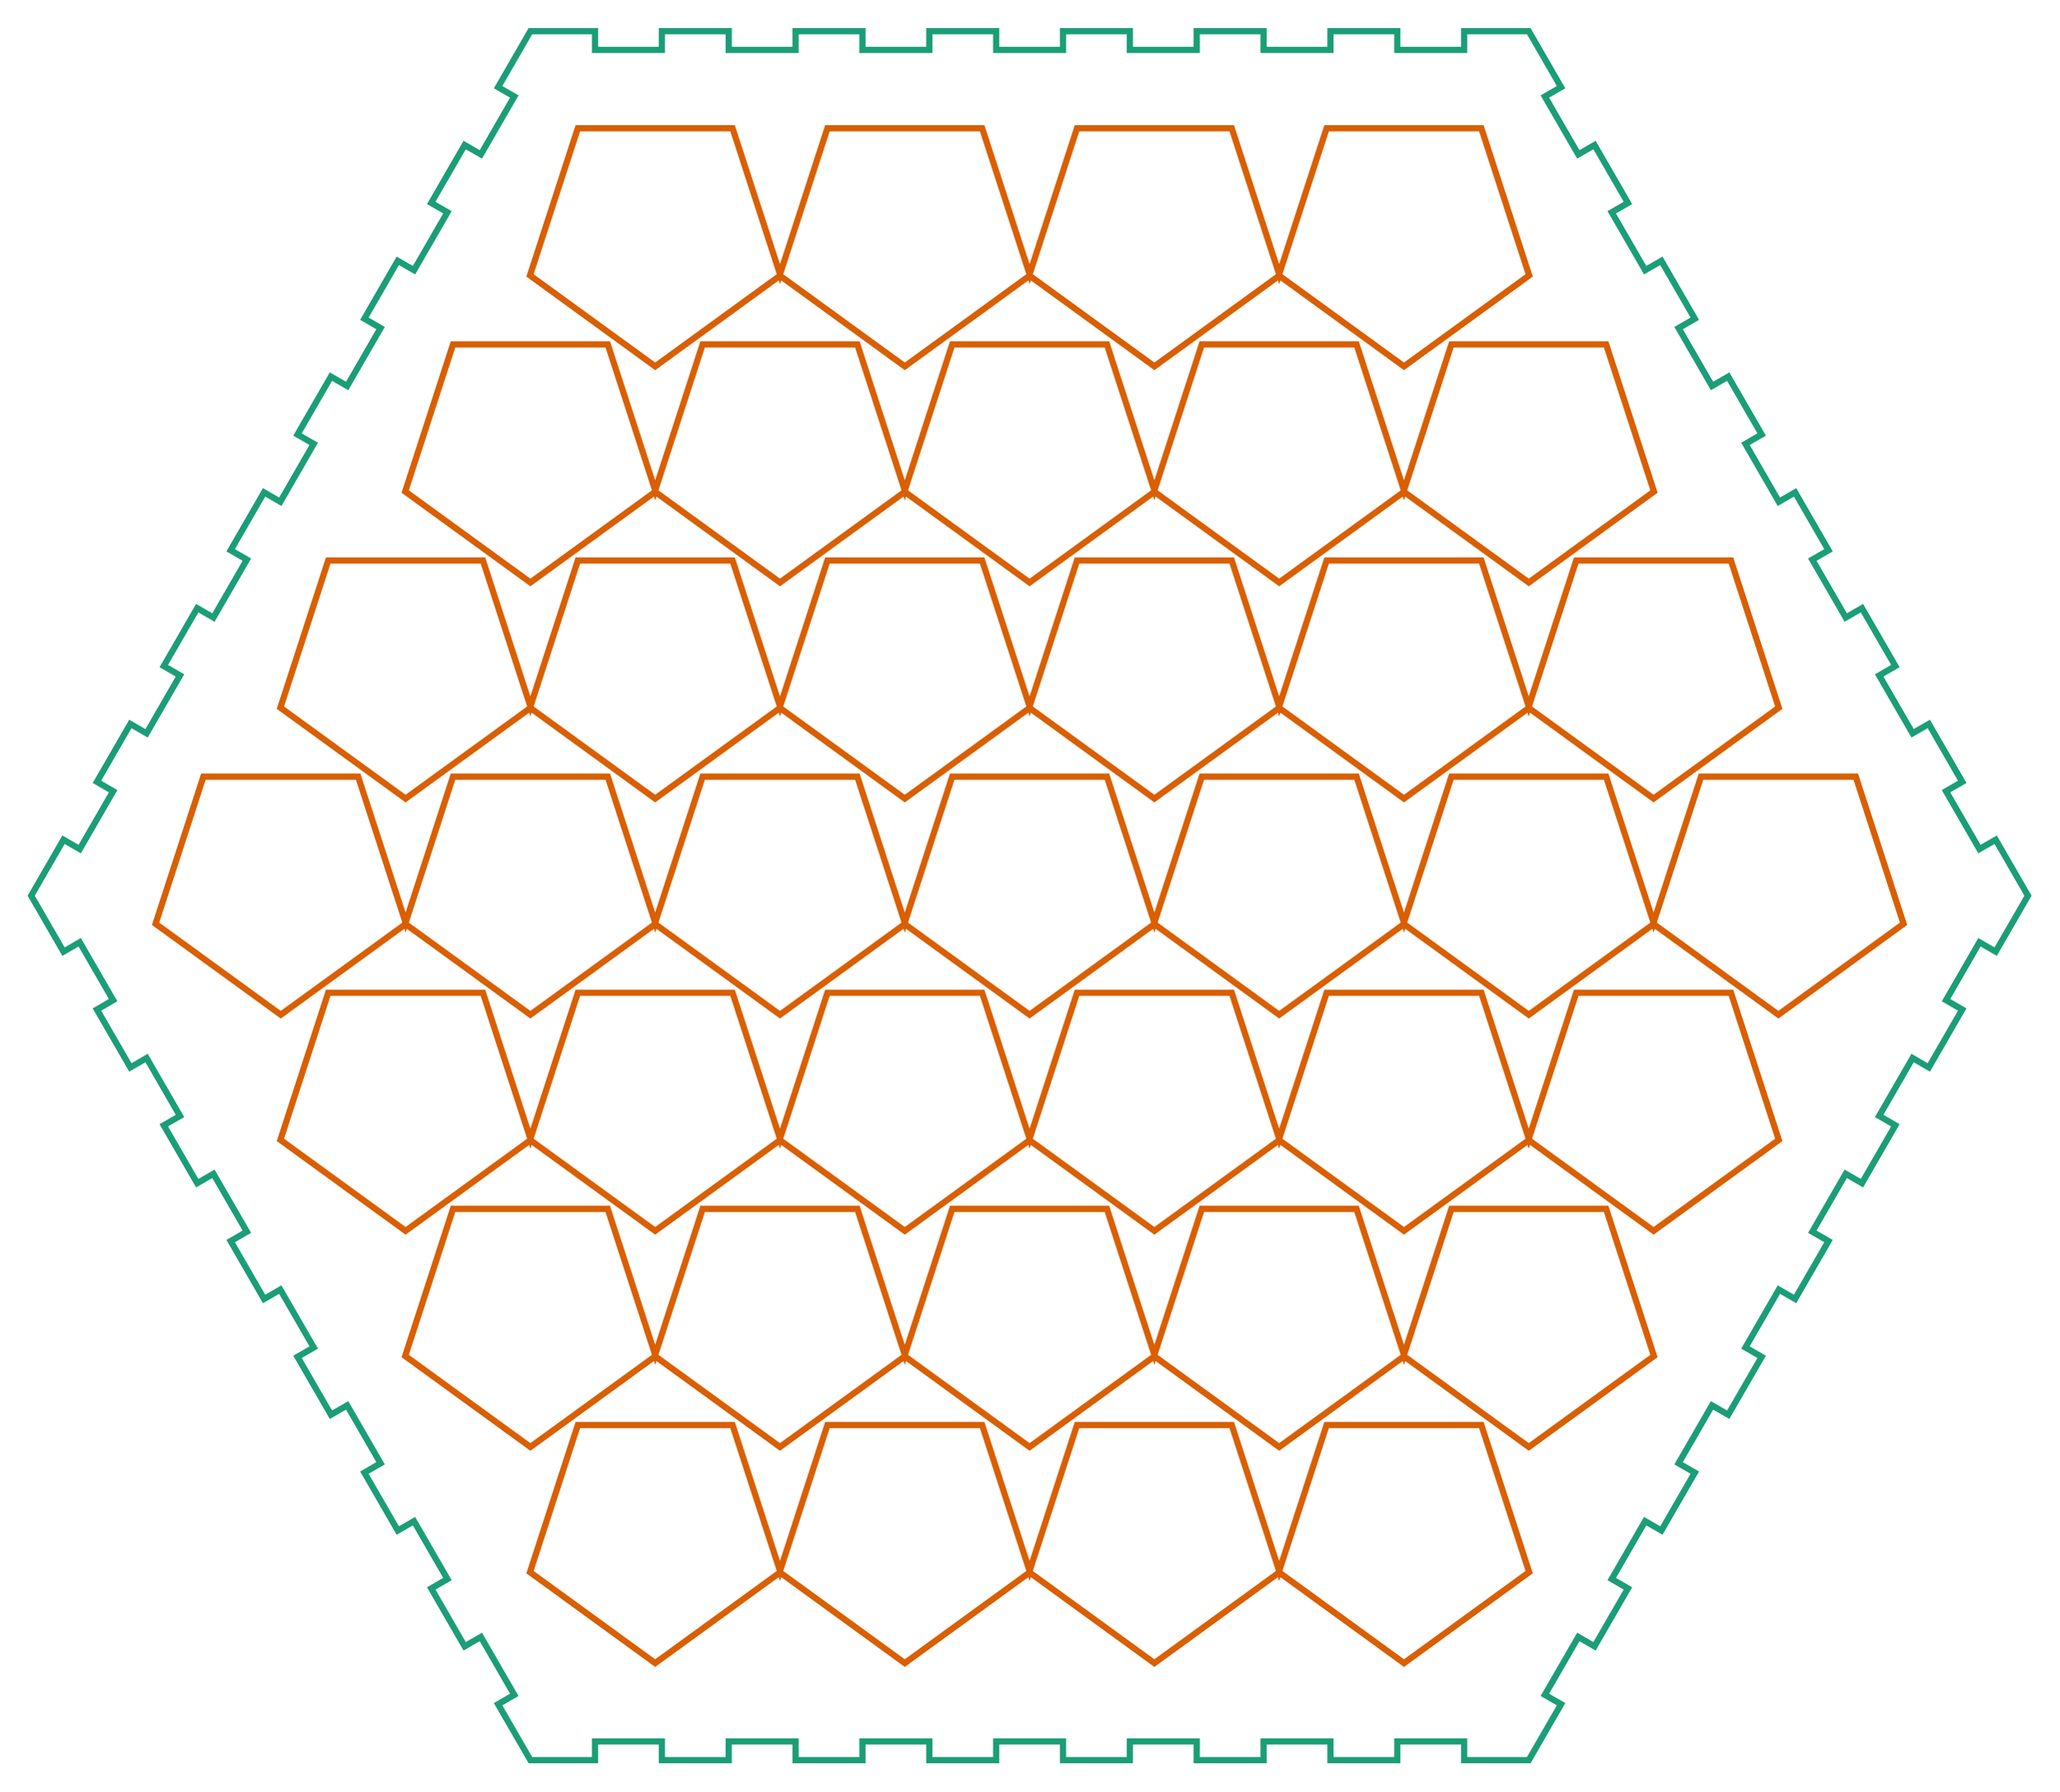
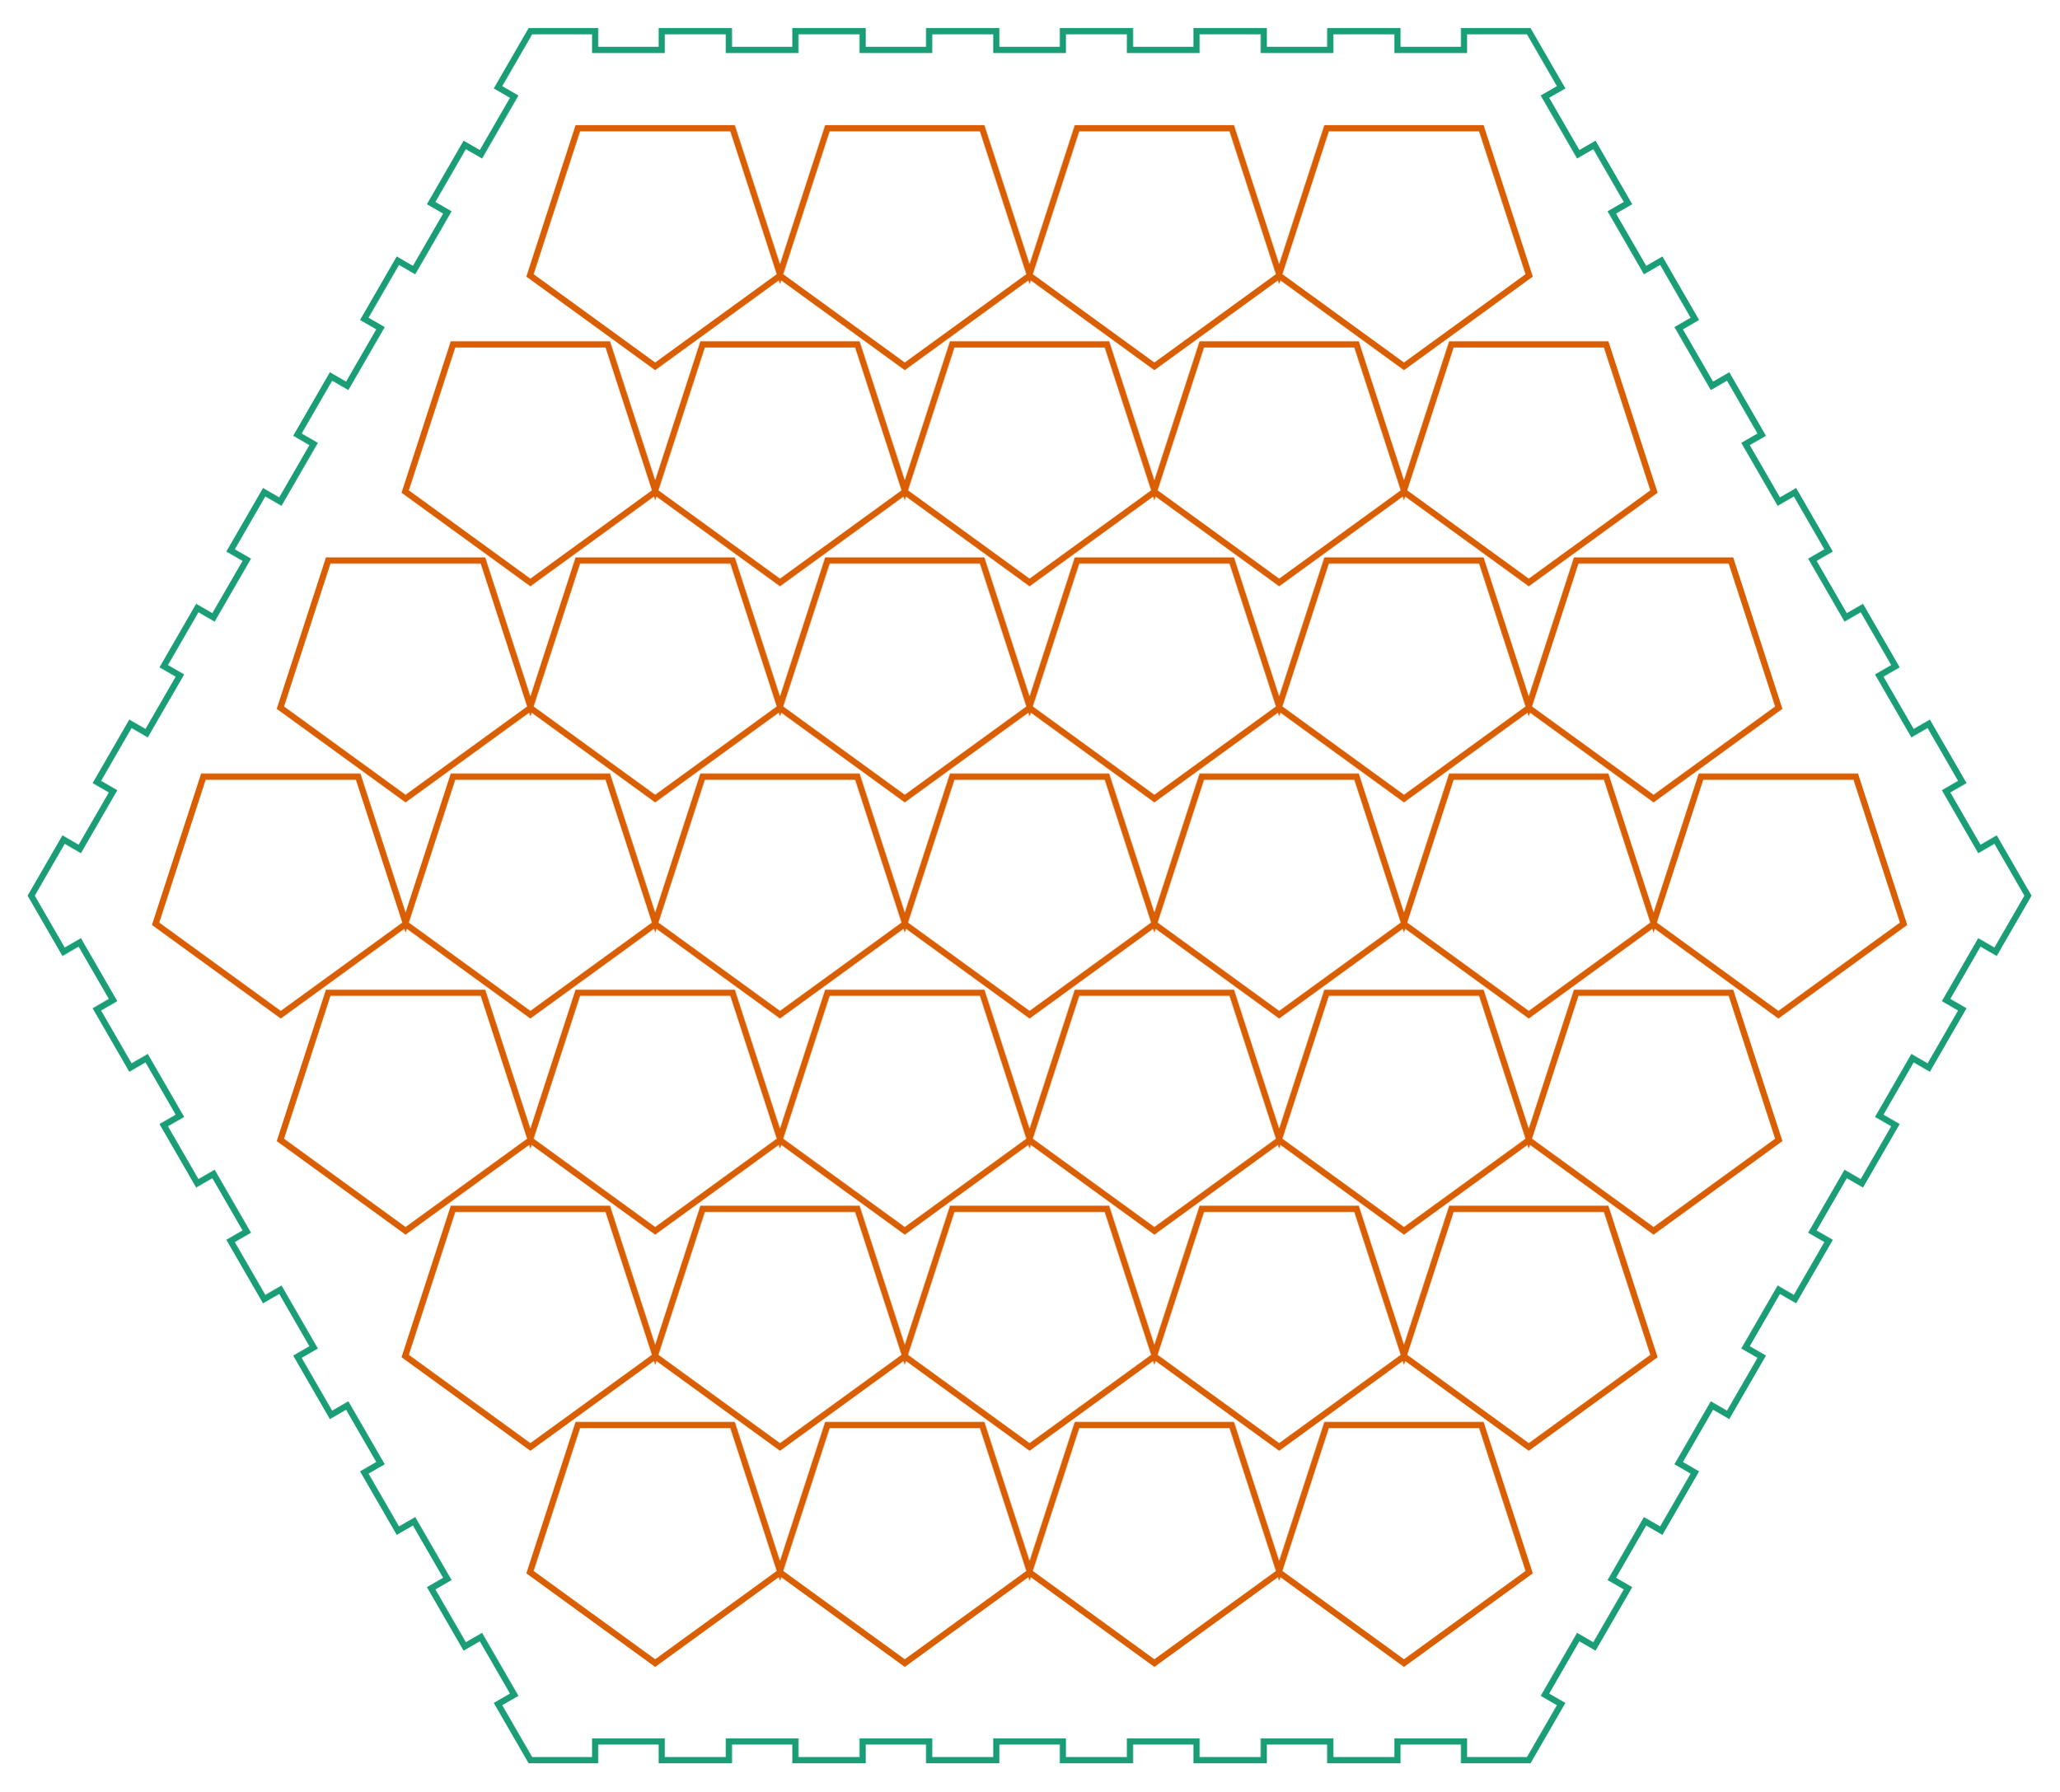
<svg xmlns="http://www.w3.org/2000/svg" baseProfile="full" height="287.191mm" version="1.1" viewBox="-2.0,-140.596,330.073,287.191" width="330.073mm">
  <defs />
  <g transform="translate(163.036, 3)">
-     <path d="M 82.599 128.125 L 87.958 118.844  L 90.556 120.344  L 95.914 111.063  L 93.316 109.563  L 98.675 100.282  L 101.273 101.782  L 106.631 92.501  L 104.033 91.001  L 109.391 81.719  L 111.99 83.219  L 117.348 73.938  L 114.75 72.438  L 120.108 63.157  L 122.706 64.657  L 128.065 55.376  L 125.467 53.876  L 130.825 44.595  L 133.423 46.095  L 138.782 36.814  L 136.184 35.314  L 141.542 26.033  L 144.14 27.533  L 149.499 18.252  L 146.901 16.752  L 152.259 7.471  L 154.857 8.971  L 160.036 0  L 154.857 -8.971  L 152.259 -7.471  L 146.901 -16.752  L 149.499 -18.252  L 144.14 -27.533  L 141.542 -26.033  L 136.184 -35.314  L 138.782 -36.814  L 133.423 -46.095  L 130.825 -44.595  L 125.467 -53.876  L 128.065 -55.376  L 122.706 -64.657  L 120.108 -63.157  L 114.75 -72.438  L 117.348 -73.938  L 111.99 -83.219  L 109.391 -81.719  L 104.033 -91.001  L 106.631 -92.501  L 101.273 -101.782  L 98.675 -100.282  L 93.316 -109.563  L 95.914 -111.063  L 90.556 -120.344  L 87.958 -118.844  L 82.599 -128.125  L 85.197 -129.625  L 80.018 -138.596  L 69.66 -138.596  L 69.66 -135.596  L 58.943 -135.596  L 58.943 -138.596  L 48.226 -138.596  L 48.226 -135.596  L 37.509 -135.596  L 37.509 -138.596  L 26.792 -138.596  L 26.792 -135.596  L 16.075 -135.596  L 16.075 -138.596  L 5.358 -138.596  L 5.358 -135.596  L -5.358 -135.596  L -5.358 -138.596  L -16.075 -138.596  L -16.075 -135.596  L -26.792 -135.596  L -26.792 -138.596  L -37.509 -138.596  L -37.509 -135.596  L -48.226 -135.596  L -48.226 -138.596  L -58.943 -138.596  L -58.943 -135.596  L -69.66 -135.596  L -69.66 -138.596  L -80.018 -138.596  L -85.197 -129.625  L -82.599 -128.125  L -87.958 -118.844  L -90.556 -120.344  L -95.914 -111.063  L -93.316 -109.563  L -98.675 -100.282  L -101.273 -101.782  L -106.631 -92.501  L -104.033 -91.001  L -109.391 -81.719  L -111.99 -83.219  L -117.348 -73.938  L -114.75 -72.438  L -120.108 -63.157  L -122.706 -64.657  L -128.065 -55.376  L -125.467 -53.876  L -130.825 -44.595  L -133.423 -46.095  L -138.782 -36.814  L -136.184 -35.314  L -141.542 -26.033  L -144.14 -27.533  L -149.499 -18.252  L -146.901 -16.752  L -152.259 -7.471  L -154.857 -8.971  L -160.036 0  L -154.857 8.971  L -152.259 7.471  L -146.901 16.752  L -149.499 18.252  L -144.14 27.533  L -141.542 26.033  L -136.184 35.314  L -138.782 36.814  L -133.423 46.095  L -130.825 44.595  L -125.467 53.876  L -128.065 55.376  L -122.706 64.657  L -120.108 63.157  L -114.75 72.438  L -117.348 73.938  L -111.99 83.219  L -109.391 81.719  L -104.033 91.001  L -106.631 92.501  L -101.273 101.782  L -98.675 100.282  L -93.316 109.563  L -95.914 111.063  L -90.556 120.344  L -87.958 118.844  L -82.599 128.125  L -85.197 129.625  L -80.018 138.596  L -69.66 138.596  L -69.66 135.596  L -58.943 135.596  L -58.943 138.596  L -48.226 138.596  L -48.226 135.596  L -37.509 135.596  L -37.509 138.596  L -26.792 138.596  L -26.792 135.596  L -16.075 135.596  L -16.075 138.596  L -5.358 138.596  L -5.358 135.596  L 5.358 135.596  L 5.358 138.596  L 16.075 138.596  L 16.075 135.596  L 26.792 135.596  L 26.792 138.596  L 37.509 138.596  L 37.509 135.596  L 48.226 135.596  L 48.226 138.596  L 58.943 138.596  L 58.943 135.596  L 69.66 135.596  L 69.66 138.596  L 80.018 138.596  L 85.197 129.625  z" fill="none" stroke="rgb(27, 158, 119)" />
+     <path d="M 82.612 128.103 L 87.945 118.865  L 90.543 120.365  L 95.927 111.041  L 93.329 109.541  L 98.662 100.303  L 101.26 101.803  L 106.644 92.479  L 104.046 90.979  L 109.379 81.741  L 111.977 83.241  L 117.361 73.917  L 114.762 72.417  L 120.096 63.179  L 122.694 64.679  L 128.077 55.355  L 125.479 53.855  L 130.813 44.617  L 133.411 46.117  L 138.794 36.792  L 136.196 35.292  L 141.53 26.055  L 144.128 27.555  L 149.511 18.23  L 146.913 16.73  L 152.247 7.492  L 154.845 8.992  L 160.036 5.68434e-14  L 154.845 -8.992  L 152.247 -7.492  L 146.913 -16.73  L 149.511 -18.23  L 144.128 -27.555  L 141.53 -26.055  L 136.196 -35.292  L 138.794 -36.792  L 133.411 -46.117  L 130.813 -44.617  L 125.479 -53.855  L 128.077 -55.355  L 122.694 -64.679  L 120.096 -63.179  L 114.762 -72.417  L 117.361 -73.917  L 111.977 -83.241  L 109.379 -81.741  L 104.046 -90.979  L 106.644 -92.479  L 101.26 -101.803  L 98.662 -100.303  L 93.329 -109.541  L 95.927 -111.041  L 90.543 -120.365  L 87.945 -118.865  L 82.612 -128.103  L 85.21 -129.603  L 80.018 -138.596  L 69.635 -138.596  L 69.635 -135.596  L 58.968 -135.596  L 58.968 -138.596  L 48.201 -138.596  L 48.201 -135.596  L 37.534 -135.596  L 37.534 -138.596  L 26.767 -138.596  L 26.767 -135.596  L 16.1 -135.596  L 16.1 -138.596  L 5.333 -138.596  L 5.333 -135.596  L -5.333 -135.596  L -5.333 -138.596  L -16.1 -138.596  L -16.1 -135.596  L -26.767 -135.596  L -26.767 -138.596  L -37.534 -138.596  L -37.534 -135.596  L -48.201 -135.596  L -48.201 -138.596  L -58.968 -138.596  L -58.968 -135.596  L -69.635 -135.596  L -69.635 -138.596  L -80.018 -138.596  L -85.21 -129.603  L -82.612 -128.103  L -87.945 -118.865  L -90.543 -120.365  L -95.927 -111.041  L -93.329 -109.541  L -98.662 -100.303  L -101.26 -101.803  L -106.644 -92.479  L -104.046 -90.979  L -109.379 -81.741  L -111.977 -83.241  L -117.361 -73.917  L -114.762 -72.417  L -120.096 -63.179  L -122.694 -64.679  L -128.077 -55.355  L -125.479 -53.855  L -130.813 -44.617  L -133.411 -46.117  L -138.794 -36.792  L -136.196 -35.292  L -141.53 -26.055  L -144.128 -27.555  L -149.511 -18.23  L -146.913 -16.73  L -152.247 -7.492  L -154.845 -8.992  L -160.036 0  L -154.845 8.992  L -152.247 7.492  L -146.913 16.73  L -149.511 18.23  L -144.128 27.555  L -141.53 26.055  L -136.196 35.292  L -138.794 36.792  L -133.411 46.117  L -130.813 44.617  L -125.479 53.855  L -128.077 55.355  L -122.694 64.679  L -120.096 63.179  L -114.762 72.417  L -117.361 73.917  L -111.977 83.241  L -109.379 81.741  L -104.046 90.979  L -106.644 92.479  L -101.26 101.803  L -98.662 100.303  L -93.329 109.541  L -95.927 111.041  L -90.543 120.365  L -87.945 118.865  L -82.612 128.103  L -85.21 129.603  L -80.018 138.596  L -69.635 138.596  L -69.635 135.596  L -58.968 135.596  L -58.968 138.596  L -48.201 138.596  L -48.201 135.596  L -37.534 135.596  L -37.534 138.596  L -26.767 138.596  L -26.767 135.596  L -16.1 135.596  L -16.1 138.596  L -5.333 138.596  L -5.333 135.596  L 5.333 135.596  L 5.333 138.596  L 16.1 138.596  L 16.1 135.596  L 26.767 135.596  L 26.767 138.596  L 37.534 138.596  L 37.534 135.596  L 48.201 135.596  L 48.201 138.596  L 58.968 138.596  L 58.968 135.596  L 69.635 135.596  L 69.635 138.596  L 80.018 138.596  L 85.21 129.603  z" fill="none" stroke="rgb(27, 158, 119)" />
    <path d="M 40.01 108.501 L 20.005 123.035  L 0 108.501  L -20.005 123.035  L -40.01 108.501  L -60.016 123.035  L -80.083 108.455  L -72.418 84.865  L -47.613 84.865  L -40.01 108.264  L -32.407 84.865  L -7.603 84.865  L -4.61739e-15 108.264  L 7.603 84.865  L 32.407 84.865  L 40.01 108.264  L 47.613 84.865  L 72.418 84.865  L 80.083 108.455  L 60.016 123.035  z" fill="none" stroke="rgb(217, 95, 2)" />
    <path d="M 60.016 73.85 L 40.01 88.385  L 20.005 73.85  L -0 88.385  L -20.005 73.85  L -40.01 88.385  L -60.016 73.85  L -80.021 88.385  L -100.088 73.805  L -92.423 50.215  L -67.618 50.215  L -60.016 73.614  L -52.413 50.215  L -27.608 50.215  L -20.005 73.614  L -12.402 50.215  L 12.402 50.215  L 20.005 73.614  L 27.608 50.215  L 52.413 50.215  L 60.016 73.614  L 67.618 50.215  L 92.423 50.215  L 100.088 73.805  L 80.021 88.385  z" fill="none" stroke="rgb(217, 95, 2)" />
    <path d="M 80.021 39.2 L 60.016 53.735  L 40.01 39.2  L 20.005 53.735  L 9.77978e-15 39.2  L -20.005 53.735  L -40.01 39.2  L -60.016 53.735  L -80.021 39.2  L -100.026 53.735  L -120.093 39.155  L -112.428 15.565  L -87.624 15.565  L -80.021 38.964  L -72.418 15.565  L -47.613 15.565  L -40.01 38.964  L -32.407 15.565  L -7.603 15.565  L 2.30869e-15 38.964  L 7.603 15.565  L 32.407 15.565  L 40.01 38.964  L 47.613 15.565  L 72.418 15.565  L 80.021 38.964  L 87.624 15.565  L 112.428 15.565  L 120.093 39.155  L 100.026 53.735  z" fill="none" stroke="rgb(217, 95, 2)" />
    <path d="M 100.026 4.551 L 80.021 19.085  L 60.016 4.551  L 40.01 19.085  L 20.005 4.551  L -1.22247e-14 19.085  L -20.005 4.551  L -40.01 19.085  L -60.016 4.551  L -80.021 19.085  L -100.026 4.551  L -120.031 19.085  L -140.098 4.505  L -132.433 -19.085  L -107.629 -19.085  L -100.026 4.314  L -92.423 -19.085  L -67.618 -19.085  L -60.016 4.314  L -52.413 -19.085  L -27.608 -19.085  L -20.005 4.314  L -12.402 -19.085  L 12.402 -19.085  L 20.005 4.314  L 27.608 -19.085  L 52.413 -19.085  L 60.016 4.314  L 67.618 -19.085  L 92.423 -19.085  L 100.026 4.314  L 107.629 -19.085  L 132.433 -19.085  L 140.098 4.505  L 120.031 19.085  z" fill="none" stroke="rgb(217, 95, 2)" />
    <path d="M 80.021 -30.099 L 60.016 -15.565  L 40.01 -30.099  L 20.005 -15.565  L 7.33484e-15 -30.099  L -20.005 -15.565  L -40.01 -30.099  L -60.016 -15.565  L -80.021 -30.099  L -100.026 -15.565  L -120.093 -30.145  L -112.428 -53.735  L -87.624 -53.735  L -80.021 -30.336  L -72.418 -53.735  L -47.613 -53.735  L -40.01 -30.336  L -32.407 -53.735  L -7.603 -53.735  L 3.46304e-15 -30.336  L 7.603 -53.735  L 32.407 -53.735  L 40.01 -30.336  L 47.613 -53.735  L 72.418 -53.735  L 80.021 -30.336  L 87.624 -53.735  L 112.428 -53.735  L 120.093 -30.145  L 100.026 -15.565  z" fill="none" stroke="rgb(217, 95, 2)" />
    <path d="M 60.016 -64.749 L 40.01 -50.215  L 20.005 -64.749  L -0 -50.215  L -20.005 -64.749  L -40.01 -50.215  L -60.016 -64.749  L -80.021 -50.215  L -100.088 -64.795  L -92.423 -88.385  L -67.618 -88.385  L -60.016 -64.986  L -52.413 -88.385  L -27.608 -88.385  L -20.005 -64.986  L -12.402 -88.385  L 12.402 -88.385  L 20.005 -64.986  L 27.608 -88.385  L 52.413 -88.385  L 60.016 -64.986  L 67.618 -88.385  L 92.423 -88.385  L 100.088 -64.795  L 80.021 -50.215  z" fill="none" stroke="rgb(217, 95, 2)" />
    <path d="M 40.01 -99.4 L 20.005 -84.865  L 0 -99.4  L -20.005 -84.865  L -40.01 -99.4  L -60.016 -84.865  L -80.083 -99.445  L -72.418 -123.035  L -47.613 -123.035  L -40.01 -99.636  L -32.407 -123.035  L -7.603 -123.035  L -4.61739e-15 -99.636  L 7.603 -123.035  L 32.407 -123.035  L 40.01 -99.636  L 47.613 -123.035  L 72.418 -123.035  L 80.083 -99.445  L 60.016 -84.865  z" fill="none" stroke="rgb(217, 95, 2)" />
  </g>
</svg>
